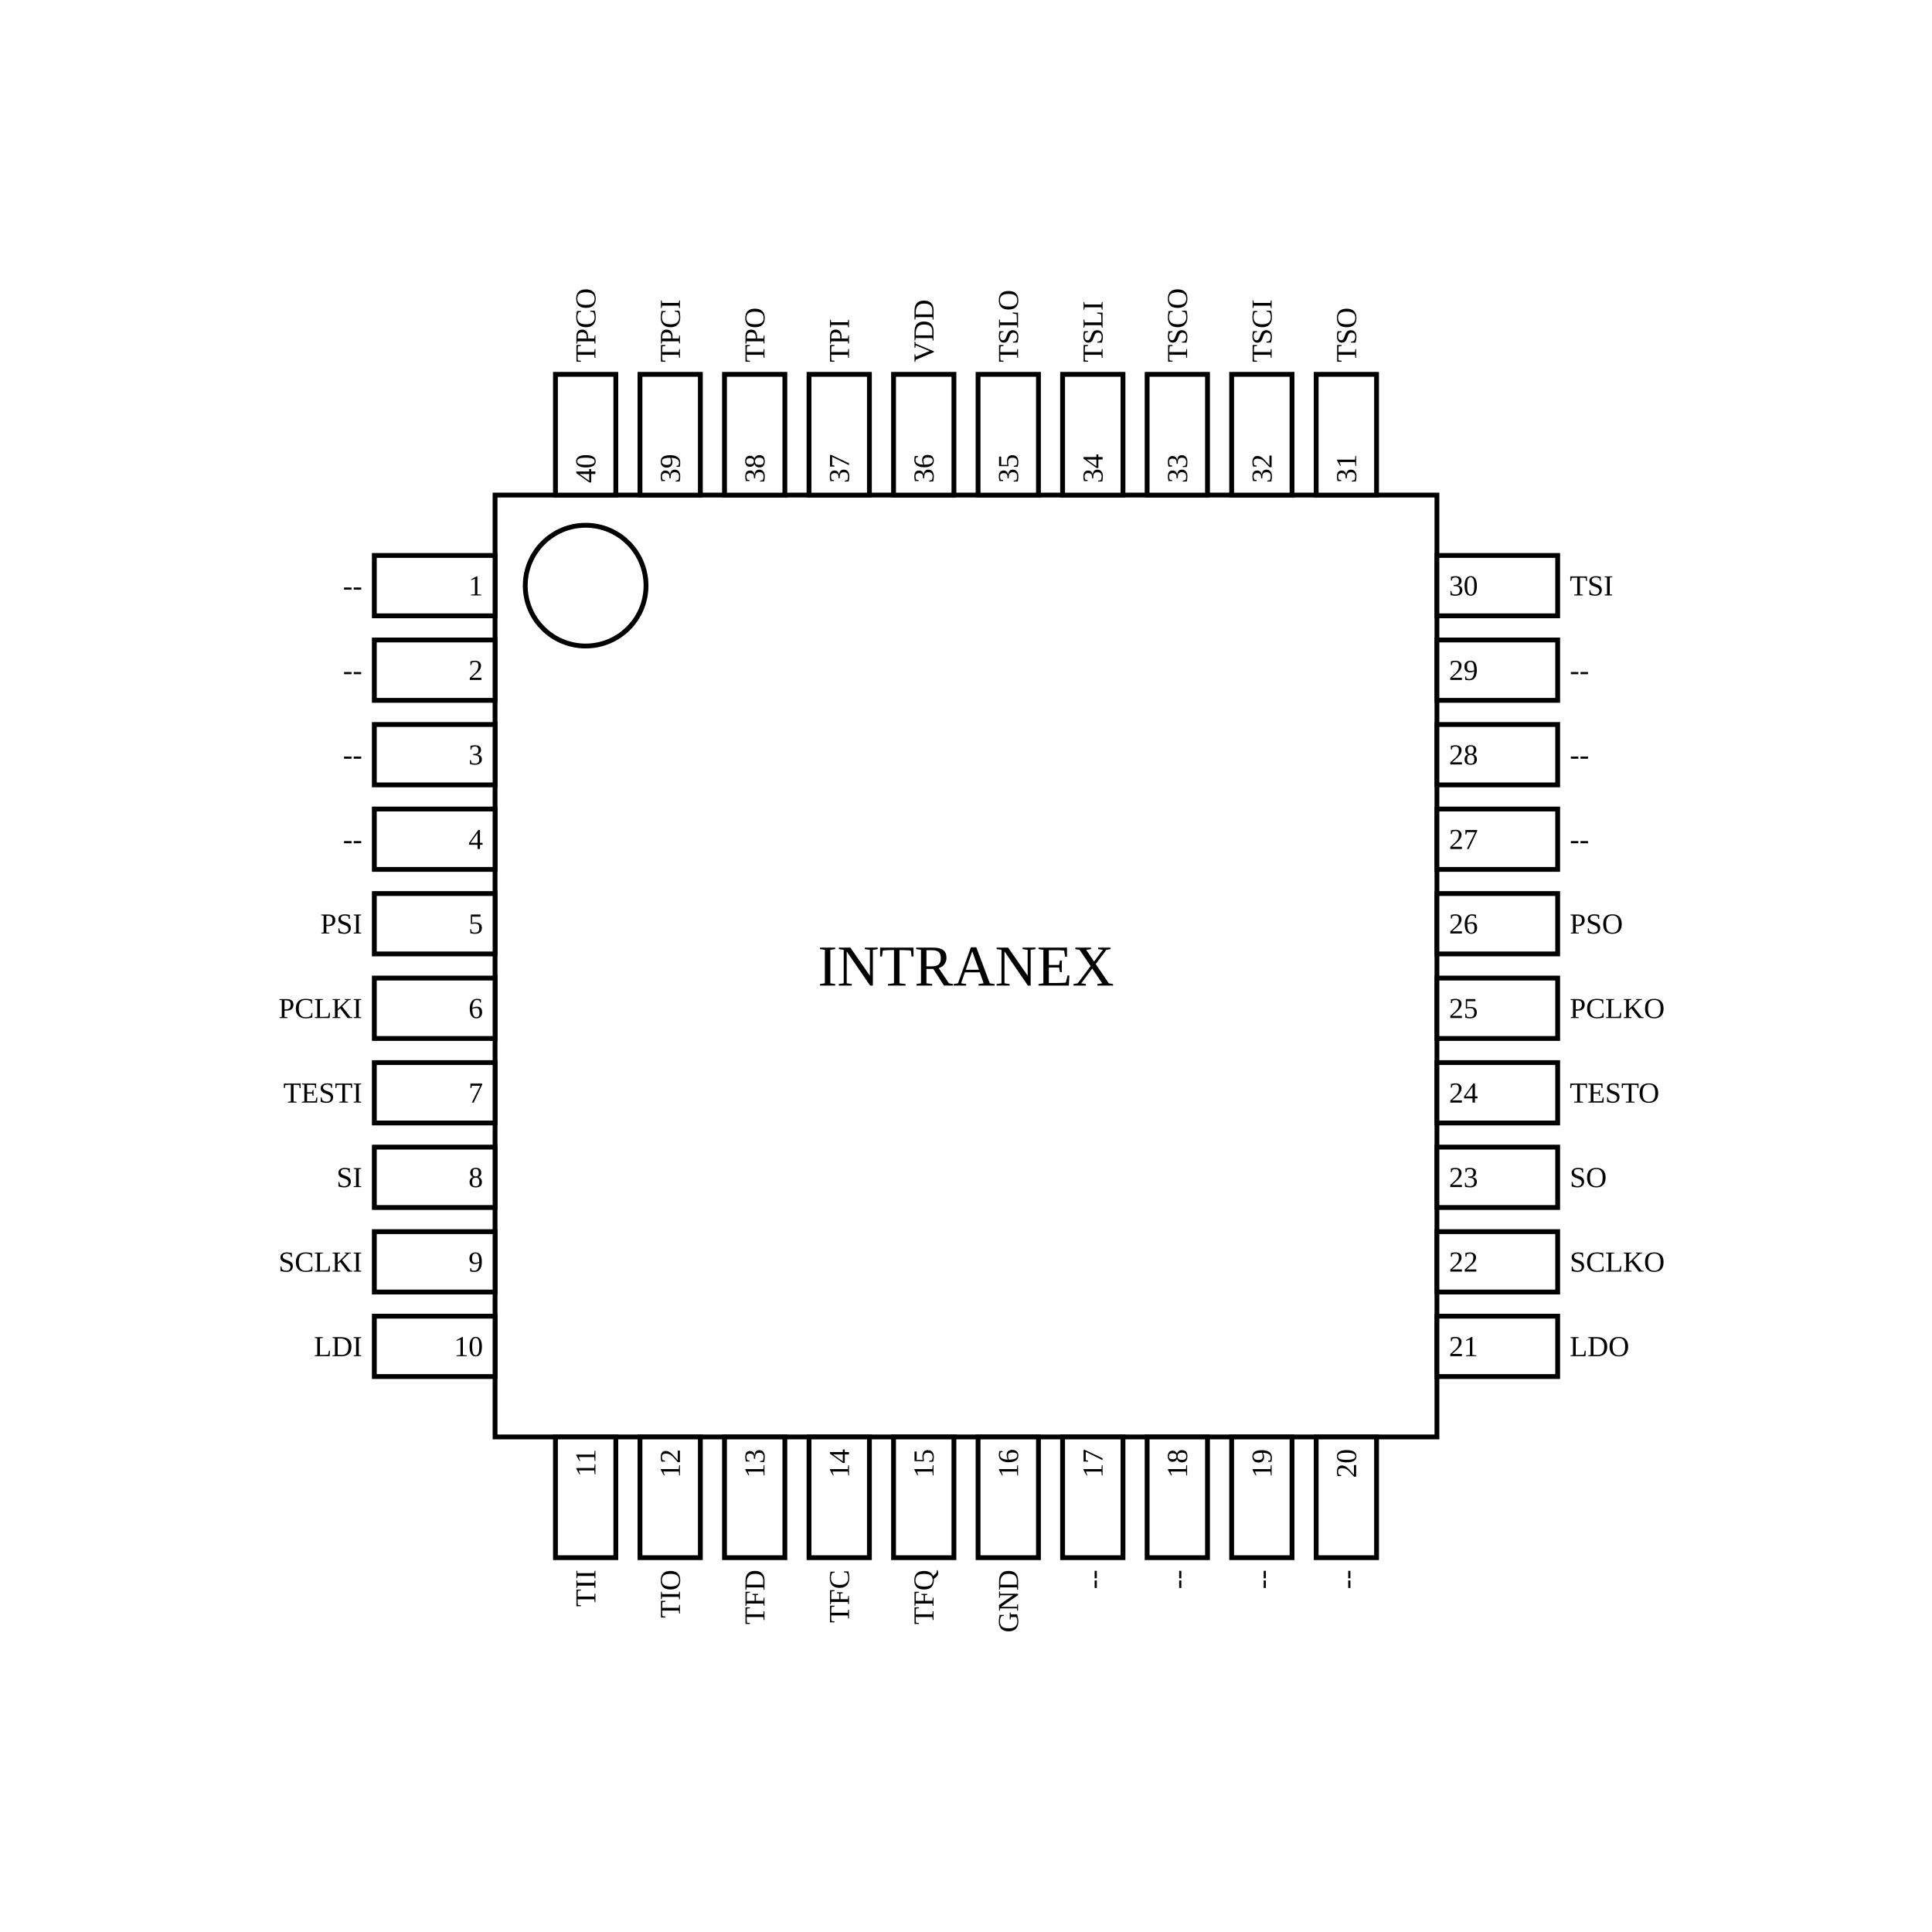
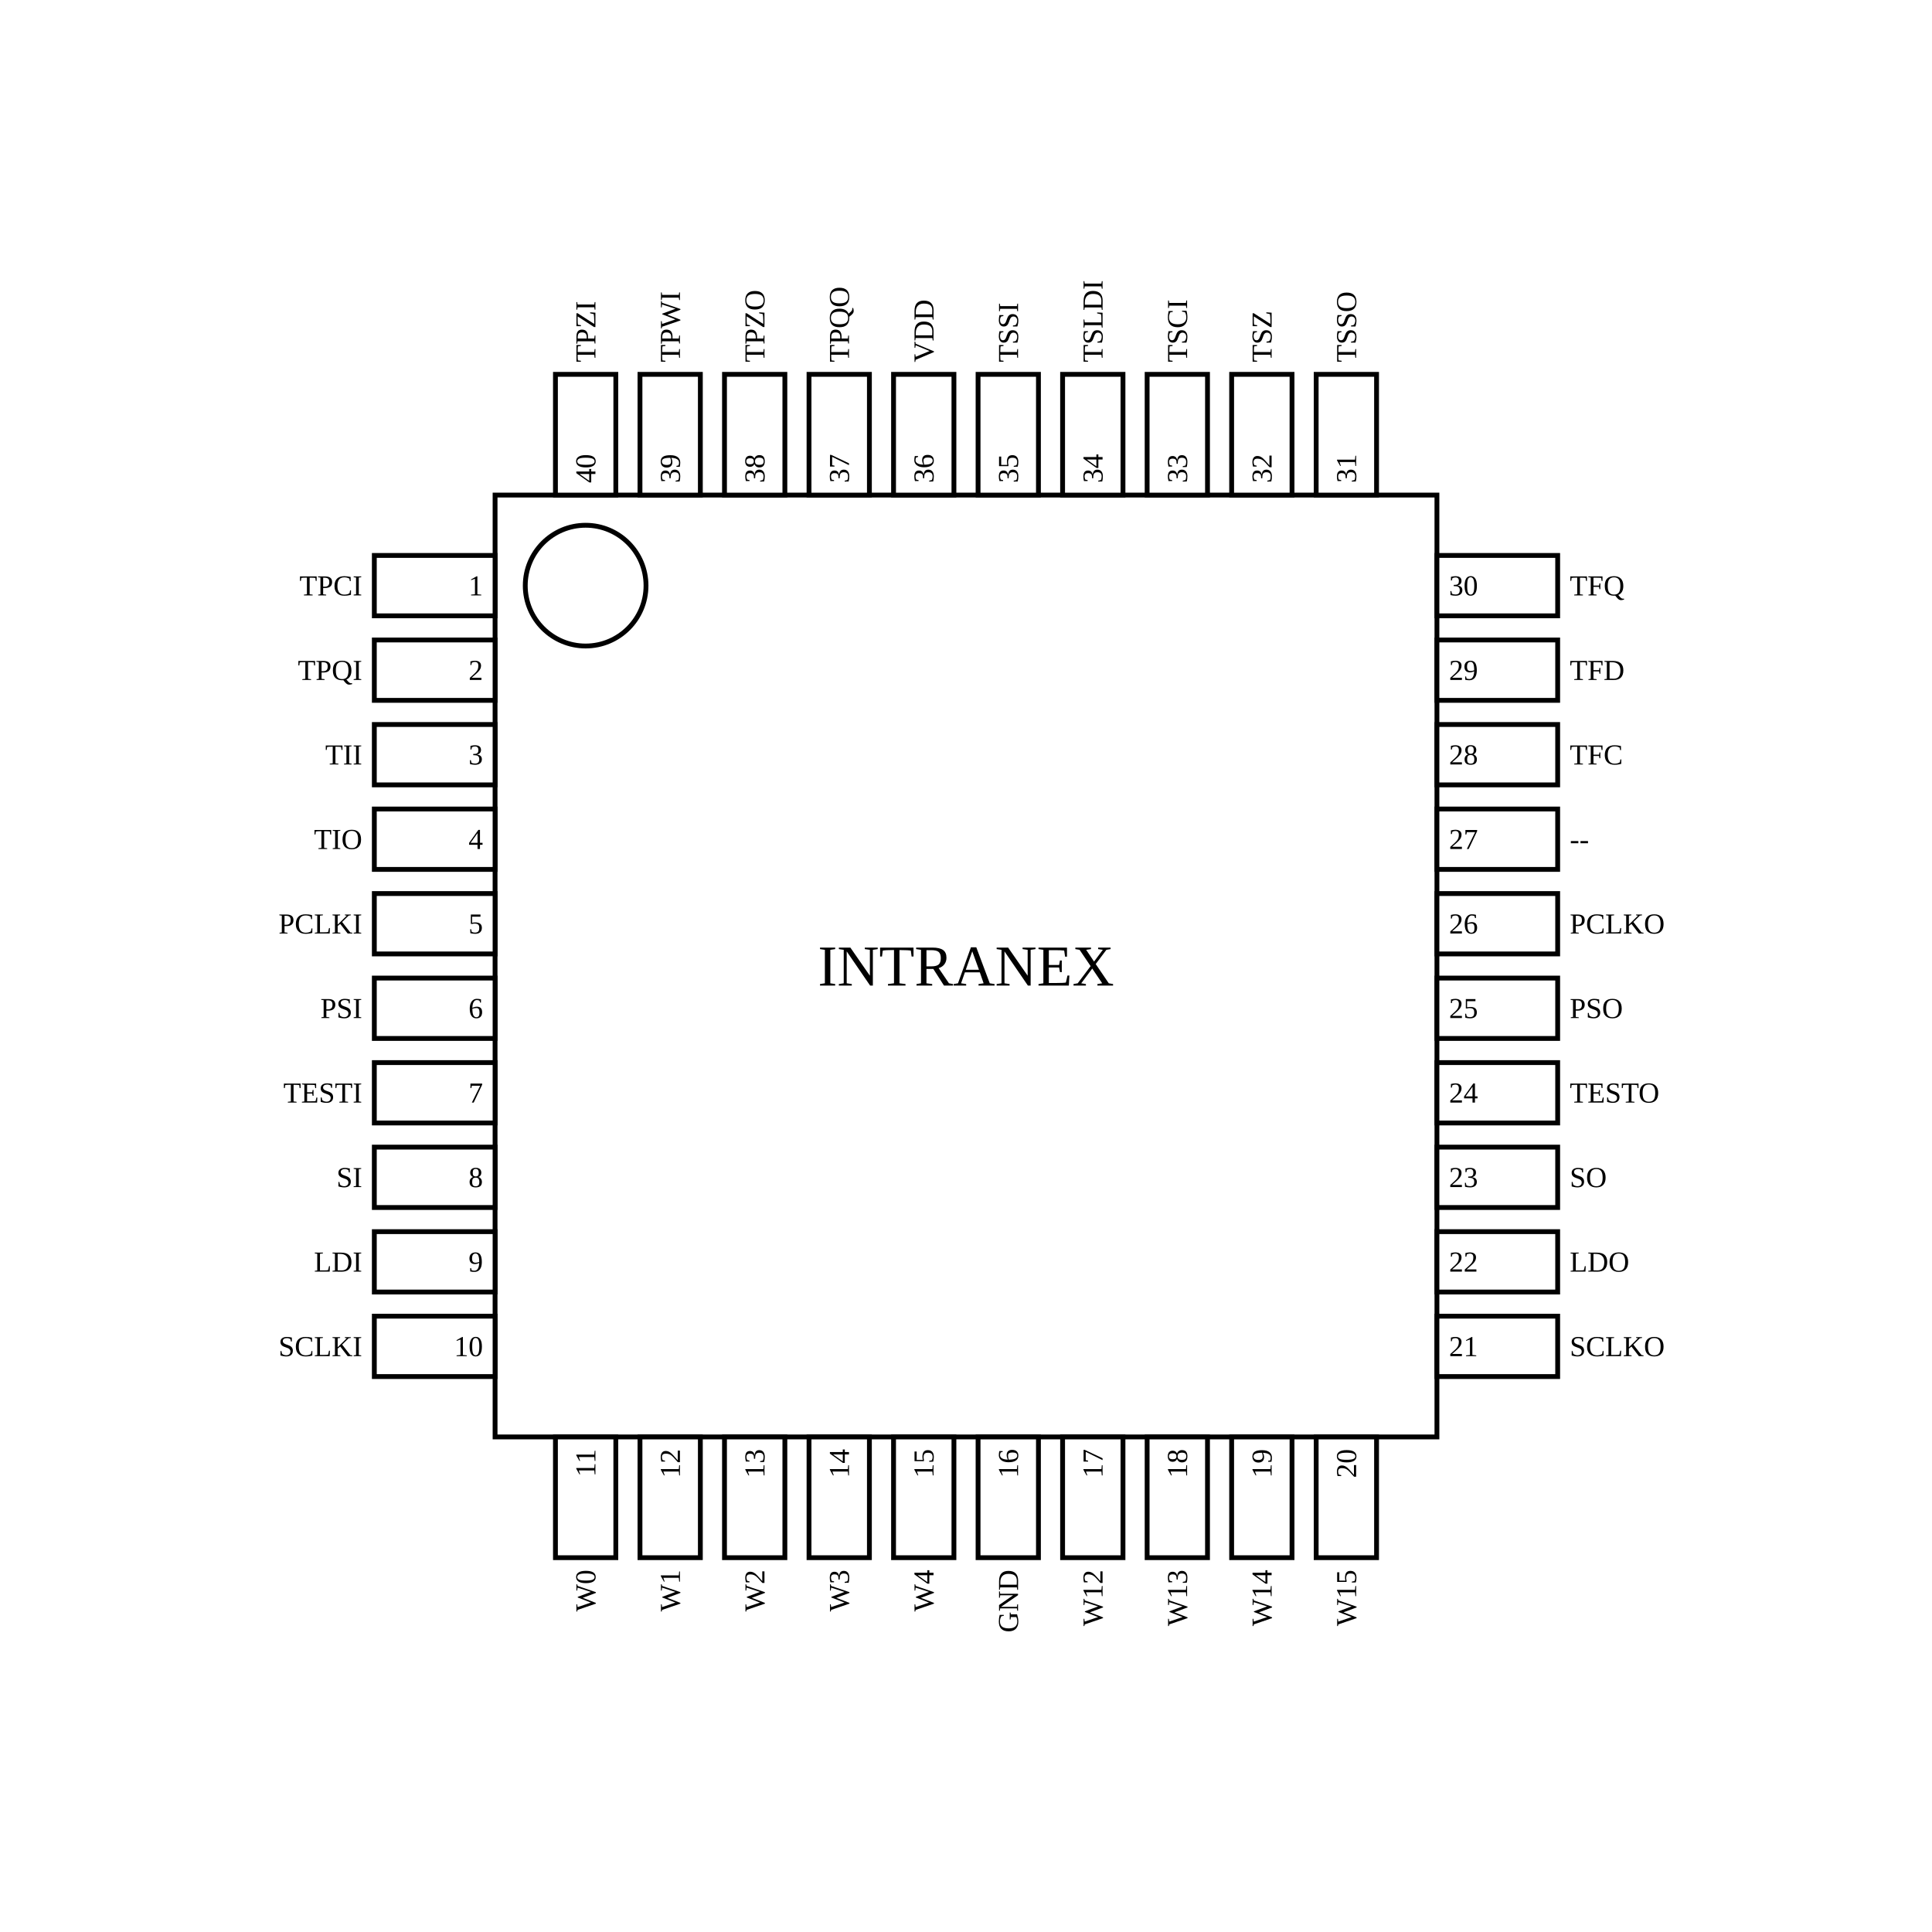
<svg xmlns="http://www.w3.org/2000/svg" xmlns:xlink="http://www.w3.org/1999/xlink" baseProfile="full" height="100%" version="1.1" viewBox="-400,-400,800,800" width="100%">
  <defs>
    <g id="side-0">
      <rect fill="rgb(255,255,255)" height="25" stroke="black" stroke-width="2" width="50" x="-50" y="25" />
-       <text dominant-baseline="central" font-size="1em" text-anchor="end" x="-55" y="37.5">--</text>
+       <text dominant-baseline="central" font-size="1em" text-anchor="end" x="-55" y="37.5">TPCI</text>
      <text dominant-baseline="central" font-size="1em" text-anchor="end" x="-5" y="37.5">1</text>
      <rect fill="rgb(255,255,255)" height="25" stroke="black" stroke-width="2" width="50" x="-50" y="60" />
-       <text dominant-baseline="central" font-size="1em" text-anchor="end" x="-55" y="72.5">--</text>
+       <text dominant-baseline="central" font-size="1em" text-anchor="end" x="-55" y="72.5">TPQI</text>
      <text dominant-baseline="central" font-size="1em" text-anchor="end" x="-5" y="72.5">2</text>
      <rect fill="rgb(255,255,255)" height="25" stroke="black" stroke-width="2" width="50" x="-50" y="95" />
-       <text dominant-baseline="central" font-size="1em" text-anchor="end" x="-55" y="107.5">--</text>
+       <text dominant-baseline="central" font-size="1em" text-anchor="end" x="-55" y="107.5">TII</text>
      <text dominant-baseline="central" font-size="1em" text-anchor="end" x="-5" y="107.5">3</text>
      <rect fill="rgb(255,255,255)" height="25" stroke="black" stroke-width="2" width="50" x="-50" y="130" />
-       <text dominant-baseline="central" font-size="1em" text-anchor="end" x="-55" y="142.5">--</text>
+       <text dominant-baseline="central" font-size="1em" text-anchor="end" x="-55" y="142.5">TIO</text>
      <text dominant-baseline="central" font-size="1em" text-anchor="end" x="-5" y="142.5">4</text>
      <rect fill="rgb(255,255,255)" height="25" stroke="black" stroke-width="2" width="50" x="-50" y="165" />
-       <text dominant-baseline="central" font-size="1em" text-anchor="end" x="-55" y="177.5">PSI</text>
+       <text dominant-baseline="central" font-size="1em" text-anchor="end" x="-55" y="177.5">PCLKI</text>
      <text dominant-baseline="central" font-size="1em" text-anchor="end" x="-5" y="177.5">5</text>
      <rect fill="rgb(255,255,255)" height="25" stroke="black" stroke-width="2" width="50" x="-50" y="200" />
-       <text dominant-baseline="central" font-size="1em" text-anchor="end" x="-55" y="212.5">PCLKI</text>
+       <text dominant-baseline="central" font-size="1em" text-anchor="end" x="-55" y="212.5">PSI</text>
      <text dominant-baseline="central" font-size="1em" text-anchor="end" x="-5" y="212.5">6</text>
      <rect fill="rgb(255,255,255)" height="25" stroke="black" stroke-width="2" width="50" x="-50" y="235" />
      <text dominant-baseline="central" font-size="1em" text-anchor="end" x="-55" y="247.5">TESTI</text>
      <text dominant-baseline="central" font-size="1em" text-anchor="end" x="-5" y="247.5">7</text>
      <rect fill="rgb(255,255,255)" height="25" stroke="black" stroke-width="2" width="50" x="-50" y="270" />
      <text dominant-baseline="central" font-size="1em" text-anchor="end" x="-55" y="282.5">SI</text>
      <text dominant-baseline="central" font-size="1em" text-anchor="end" x="-5" y="282.5">8</text>
      <rect fill="rgb(255,255,255)" height="25" stroke="black" stroke-width="2" width="50" x="-50" y="305" />
-       <text dominant-baseline="central" font-size="1em" text-anchor="end" x="-55" y="317.5">SCLKI</text>
+       <text dominant-baseline="central" font-size="1em" text-anchor="end" x="-55" y="317.5">LDI</text>
      <text dominant-baseline="central" font-size="1em" text-anchor="end" x="-5" y="317.5">9</text>
      <rect fill="rgb(255,255,255)" height="25" stroke="black" stroke-width="2" width="50" x="-50" y="340" />
-       <text dominant-baseline="central" font-size="1em" text-anchor="end" x="-55" y="352.5">LDI</text>
+       <text dominant-baseline="central" font-size="1em" text-anchor="end" x="-55" y="352.5">SCLKI</text>
      <text dominant-baseline="central" font-size="1em" text-anchor="end" x="-5" y="352.5">10</text>
    </g>
    <g id="side-1">
      <rect fill="rgb(255,255,255)" height="25" stroke="black" stroke-width="2" width="50" x="-50" y="25" />
-       <text dominant-baseline="central" font-size="1em" text-anchor="end" x="-55" y="37.5">TII</text>
+       <text dominant-baseline="central" font-size="1em" text-anchor="end" x="-55" y="37.5">W0</text>
      <text dominant-baseline="central" font-size="1em" text-anchor="end" x="-5" y="37.5">11</text>
      <rect fill="rgb(255,255,255)" height="25" stroke="black" stroke-width="2" width="50" x="-50" y="60" />
-       <text dominant-baseline="central" font-size="1em" text-anchor="end" x="-55" y="72.5">TIO</text>
+       <text dominant-baseline="central" font-size="1em" text-anchor="end" x="-55" y="72.5">W1</text>
      <text dominant-baseline="central" font-size="1em" text-anchor="end" x="-5" y="72.5">12</text>
      <rect fill="rgb(255,255,255)" height="25" stroke="black" stroke-width="2" width="50" x="-50" y="95" />
-       <text dominant-baseline="central" font-size="1em" text-anchor="end" x="-55" y="107.5">TFD</text>
+       <text dominant-baseline="central" font-size="1em" text-anchor="end" x="-55" y="107.5">W2</text>
      <text dominant-baseline="central" font-size="1em" text-anchor="end" x="-5" y="107.5">13</text>
      <rect fill="rgb(255,255,255)" height="25" stroke="black" stroke-width="2" width="50" x="-50" y="130" />
-       <text dominant-baseline="central" font-size="1em" text-anchor="end" x="-55" y="142.5">TFC</text>
+       <text dominant-baseline="central" font-size="1em" text-anchor="end" x="-55" y="142.5">W3</text>
      <text dominant-baseline="central" font-size="1em" text-anchor="end" x="-5" y="142.5">14</text>
      <rect fill="rgb(255,255,255)" height="25" stroke="black" stroke-width="2" width="50" x="-50" y="165" />
-       <text dominant-baseline="central" font-size="1em" text-anchor="end" x="-55" y="177.5">TFQ</text>
+       <text dominant-baseline="central" font-size="1em" text-anchor="end" x="-55" y="177.5">W4</text>
      <text dominant-baseline="central" font-size="1em" text-anchor="end" x="-5" y="177.5">15</text>
      <rect fill="rgb(255,255,255)" height="25" stroke="black" stroke-width="2" width="50" x="-50" y="200" />
      <text dominant-baseline="central" font-size="1em" text-anchor="end" x="-55" y="212.5">GND</text>
      <text dominant-baseline="central" font-size="1em" text-anchor="end" x="-5" y="212.5">16</text>
      <rect fill="rgb(255,255,255)" height="25" stroke="black" stroke-width="2" width="50" x="-50" y="235" />
-       <text dominant-baseline="central" font-size="1em" text-anchor="end" x="-55" y="247.5">--</text>
+       <text dominant-baseline="central" font-size="1em" text-anchor="end" x="-55" y="247.5">W12</text>
      <text dominant-baseline="central" font-size="1em" text-anchor="end" x="-5" y="247.5">17</text>
      <rect fill="rgb(255,255,255)" height="25" stroke="black" stroke-width="2" width="50" x="-50" y="270" />
-       <text dominant-baseline="central" font-size="1em" text-anchor="end" x="-55" y="282.5">--</text>
+       <text dominant-baseline="central" font-size="1em" text-anchor="end" x="-55" y="282.5">W13</text>
      <text dominant-baseline="central" font-size="1em" text-anchor="end" x="-5" y="282.5">18</text>
      <rect fill="rgb(255,255,255)" height="25" stroke="black" stroke-width="2" width="50" x="-50" y="305" />
-       <text dominant-baseline="central" font-size="1em" text-anchor="end" x="-55" y="317.5">--</text>
+       <text dominant-baseline="central" font-size="1em" text-anchor="end" x="-55" y="317.5">W14</text>
      <text dominant-baseline="central" font-size="1em" text-anchor="end" x="-5" y="317.5">19</text>
      <rect fill="rgb(255,255,255)" height="25" stroke="black" stroke-width="2" width="50" x="-50" y="340" />
-       <text dominant-baseline="central" font-size="1em" text-anchor="end" x="-55" y="352.5">--</text>
+       <text dominant-baseline="central" font-size="1em" text-anchor="end" x="-55" y="352.5">W15</text>
      <text dominant-baseline="central" font-size="1em" text-anchor="end" x="-5" y="352.5">20</text>
    </g>
    <g id="side-2">
      <rect fill="rgb(255,255,255)" height="25" stroke="black" stroke-width="2" width="50" x="0" y="-50" />
-       <text dominant-baseline="central" font-size="1em" text-anchor="start" x="55" y="-37.5">LDO</text>
+       <text dominant-baseline="central" font-size="1em" text-anchor="start" x="55" y="-37.5">SCLKO</text>
      <text dominant-baseline="central" font-size="1em" text-anchor="start" x="5" y="-37.5">21</text>
      <rect fill="rgb(255,255,255)" height="25" stroke="black" stroke-width="2" width="50" x="0" y="-85" />
-       <text dominant-baseline="central" font-size="1em" text-anchor="start" x="55" y="-72.5">SCLKO</text>
+       <text dominant-baseline="central" font-size="1em" text-anchor="start" x="55" y="-72.5">LDO</text>
      <text dominant-baseline="central" font-size="1em" text-anchor="start" x="5" y="-72.5">22</text>
      <rect fill="rgb(255,255,255)" height="25" stroke="black" stroke-width="2" width="50" x="0" y="-120" />
      <text dominant-baseline="central" font-size="1em" text-anchor="start" x="55" y="-107.5">SO</text>
      <text dominant-baseline="central" font-size="1em" text-anchor="start" x="5" y="-107.5">23</text>
      <rect fill="rgb(255,255,255)" height="25" stroke="black" stroke-width="2" width="50" x="0" y="-155" />
      <text dominant-baseline="central" font-size="1em" text-anchor="start" x="55" y="-142.5">TESTO</text>
      <text dominant-baseline="central" font-size="1em" text-anchor="start" x="5" y="-142.5">24</text>
      <rect fill="rgb(255,255,255)" height="25" stroke="black" stroke-width="2" width="50" x="0" y="-190" />
-       <text dominant-baseline="central" font-size="1em" text-anchor="start" x="55" y="-177.5">PCLKO</text>
+       <text dominant-baseline="central" font-size="1em" text-anchor="start" x="55" y="-177.5">PSO</text>
      <text dominant-baseline="central" font-size="1em" text-anchor="start" x="5" y="-177.5">25</text>
      <rect fill="rgb(255,255,255)" height="25" stroke="black" stroke-width="2" width="50" x="0" y="-225" />
-       <text dominant-baseline="central" font-size="1em" text-anchor="start" x="55" y="-212.5">PSO</text>
+       <text dominant-baseline="central" font-size="1em" text-anchor="start" x="55" y="-212.5">PCLKO</text>
      <text dominant-baseline="central" font-size="1em" text-anchor="start" x="5" y="-212.5">26</text>
      <rect fill="rgb(255,255,255)" height="25" stroke="black" stroke-width="2" width="50" x="0" y="-260" />
      <text dominant-baseline="central" font-size="1em" text-anchor="start" x="55" y="-247.5">--</text>
      <text dominant-baseline="central" font-size="1em" text-anchor="start" x="5" y="-247.5">27</text>
      <rect fill="rgb(255,255,255)" height="25" stroke="black" stroke-width="2" width="50" x="0" y="-295" />
-       <text dominant-baseline="central" font-size="1em" text-anchor="start" x="55" y="-282.5">--</text>
+       <text dominant-baseline="central" font-size="1em" text-anchor="start" x="55" y="-282.5">TFC</text>
      <text dominant-baseline="central" font-size="1em" text-anchor="start" x="5" y="-282.5">28</text>
      <rect fill="rgb(255,255,255)" height="25" stroke="black" stroke-width="2" width="50" x="0" y="-330" />
-       <text dominant-baseline="central" font-size="1em" text-anchor="start" x="55" y="-317.5">--</text>
+       <text dominant-baseline="central" font-size="1em" text-anchor="start" x="55" y="-317.5">TFD</text>
      <text dominant-baseline="central" font-size="1em" text-anchor="start" x="5" y="-317.5">29</text>
      <rect fill="rgb(255,255,255)" height="25" stroke="black" stroke-width="2" width="50" x="0" y="-365" />
-       <text dominant-baseline="central" font-size="1em" text-anchor="start" x="55" y="-352.5">TSI</text>
+       <text dominant-baseline="central" font-size="1em" text-anchor="start" x="55" y="-352.5">TFQ</text>
      <text dominant-baseline="central" font-size="1em" text-anchor="start" x="5" y="-352.5">30</text>
    </g>
    <g id="side-3">
      <rect fill="rgb(255,255,255)" height="25" stroke="black" stroke-width="2" width="50" x="0" y="-50" />
-       <text dominant-baseline="central" font-size="1em" text-anchor="start" x="55" y="-37.5">TSO</text>
+       <text dominant-baseline="central" font-size="1em" text-anchor="start" x="55" y="-37.5">TSSO</text>
      <text dominant-baseline="central" font-size="1em" text-anchor="start" x="5" y="-37.5">31</text>
      <rect fill="rgb(255,255,255)" height="25" stroke="black" stroke-width="2" width="50" x="0" y="-85" />
-       <text dominant-baseline="central" font-size="1em" text-anchor="start" x="55" y="-72.5">TSCI</text>
+       <text dominant-baseline="central" font-size="1em" text-anchor="start" x="55" y="-72.5">TSZ</text>
      <text dominant-baseline="central" font-size="1em" text-anchor="start" x="5" y="-72.5">32</text>
      <rect fill="rgb(255,255,255)" height="25" stroke="black" stroke-width="2" width="50" x="0" y="-120" />
-       <text dominant-baseline="central" font-size="1em" text-anchor="start" x="55" y="-107.5">TSCO</text>
+       <text dominant-baseline="central" font-size="1em" text-anchor="start" x="55" y="-107.5">TSCI</text>
      <text dominant-baseline="central" font-size="1em" text-anchor="start" x="5" y="-107.5">33</text>
      <rect fill="rgb(255,255,255)" height="25" stroke="black" stroke-width="2" width="50" x="0" y="-155" />
-       <text dominant-baseline="central" font-size="1em" text-anchor="start" x="55" y="-142.5">TSLI</text>
+       <text dominant-baseline="central" font-size="1em" text-anchor="start" x="55" y="-142.5">TSLDI</text>
      <text dominant-baseline="central" font-size="1em" text-anchor="start" x="5" y="-142.5">34</text>
      <rect fill="rgb(255,255,255)" height="25" stroke="black" stroke-width="2" width="50" x="0" y="-190" />
-       <text dominant-baseline="central" font-size="1em" text-anchor="start" x="55" y="-177.5">TSLO</text>
+       <text dominant-baseline="central" font-size="1em" text-anchor="start" x="55" y="-177.5">TSSI</text>
      <text dominant-baseline="central" font-size="1em" text-anchor="start" x="5" y="-177.5">35</text>
      <rect fill="rgb(255,255,255)" height="25" stroke="black" stroke-width="2" width="50" x="0" y="-225" />
      <text dominant-baseline="central" font-size="1em" text-anchor="start" x="55" y="-212.5">VDD</text>
      <text dominant-baseline="central" font-size="1em" text-anchor="start" x="5" y="-212.5">36</text>
      <rect fill="rgb(255,255,255)" height="25" stroke="black" stroke-width="2" width="50" x="0" y="-260" />
-       <text dominant-baseline="central" font-size="1em" text-anchor="start" x="55" y="-247.5">TPI</text>
+       <text dominant-baseline="central" font-size="1em" text-anchor="start" x="55" y="-247.5">TPQO</text>
      <text dominant-baseline="central" font-size="1em" text-anchor="start" x="5" y="-247.5">37</text>
      <rect fill="rgb(255,255,255)" height="25" stroke="black" stroke-width="2" width="50" x="0" y="-295" />
-       <text dominant-baseline="central" font-size="1em" text-anchor="start" x="55" y="-282.5">TPO</text>
+       <text dominant-baseline="central" font-size="1em" text-anchor="start" x="55" y="-282.5">TPZO</text>
      <text dominant-baseline="central" font-size="1em" text-anchor="start" x="5" y="-282.5">38</text>
      <rect fill="rgb(255,255,255)" height="25" stroke="black" stroke-width="2" width="50" x="0" y="-330" />
-       <text dominant-baseline="central" font-size="1em" text-anchor="start" x="55" y="-317.5">TPCI</text>
+       <text dominant-baseline="central" font-size="1em" text-anchor="start" x="55" y="-317.5">TPWI</text>
      <text dominant-baseline="central" font-size="1em" text-anchor="start" x="5" y="-317.5">39</text>
      <rect fill="rgb(255,255,255)" height="25" stroke="black" stroke-width="2" width="50" x="0" y="-365" />
-       <text dominant-baseline="central" font-size="1em" text-anchor="start" x="55" y="-352.5">TPCO</text>
+       <text dominant-baseline="central" font-size="1em" text-anchor="start" x="55" y="-352.5">TPZI</text>
      <text dominant-baseline="central" font-size="1em" text-anchor="start" x="5" y="-352.5">40</text>
    </g>
  </defs>
  <rect fill="rgb(255,255,255)" height="390" stroke="black" stroke-width="2" width="390" x="-195" y="-195" />
  <text dominant-baseline="central" font-size="2em" text-anchor="middle" x="0" y="0">INTRANEX</text>
  <use transform="translate(-195,-195)" xlink:href="#side-0" />
  <use transform="rotate(270) translate(-195,-195)" xlink:href="#side-1" />
  <use transform="translate(195,195)" xlink:href="#side-2" />
  <use transform="rotate(270) translate(195,195)" xlink:href="#side-3" />
  <circle cx="-157.5" cy="-157.5" fill="rgb(255,255,255)" r="25" stroke="black" stroke-width="2" />
</svg>
